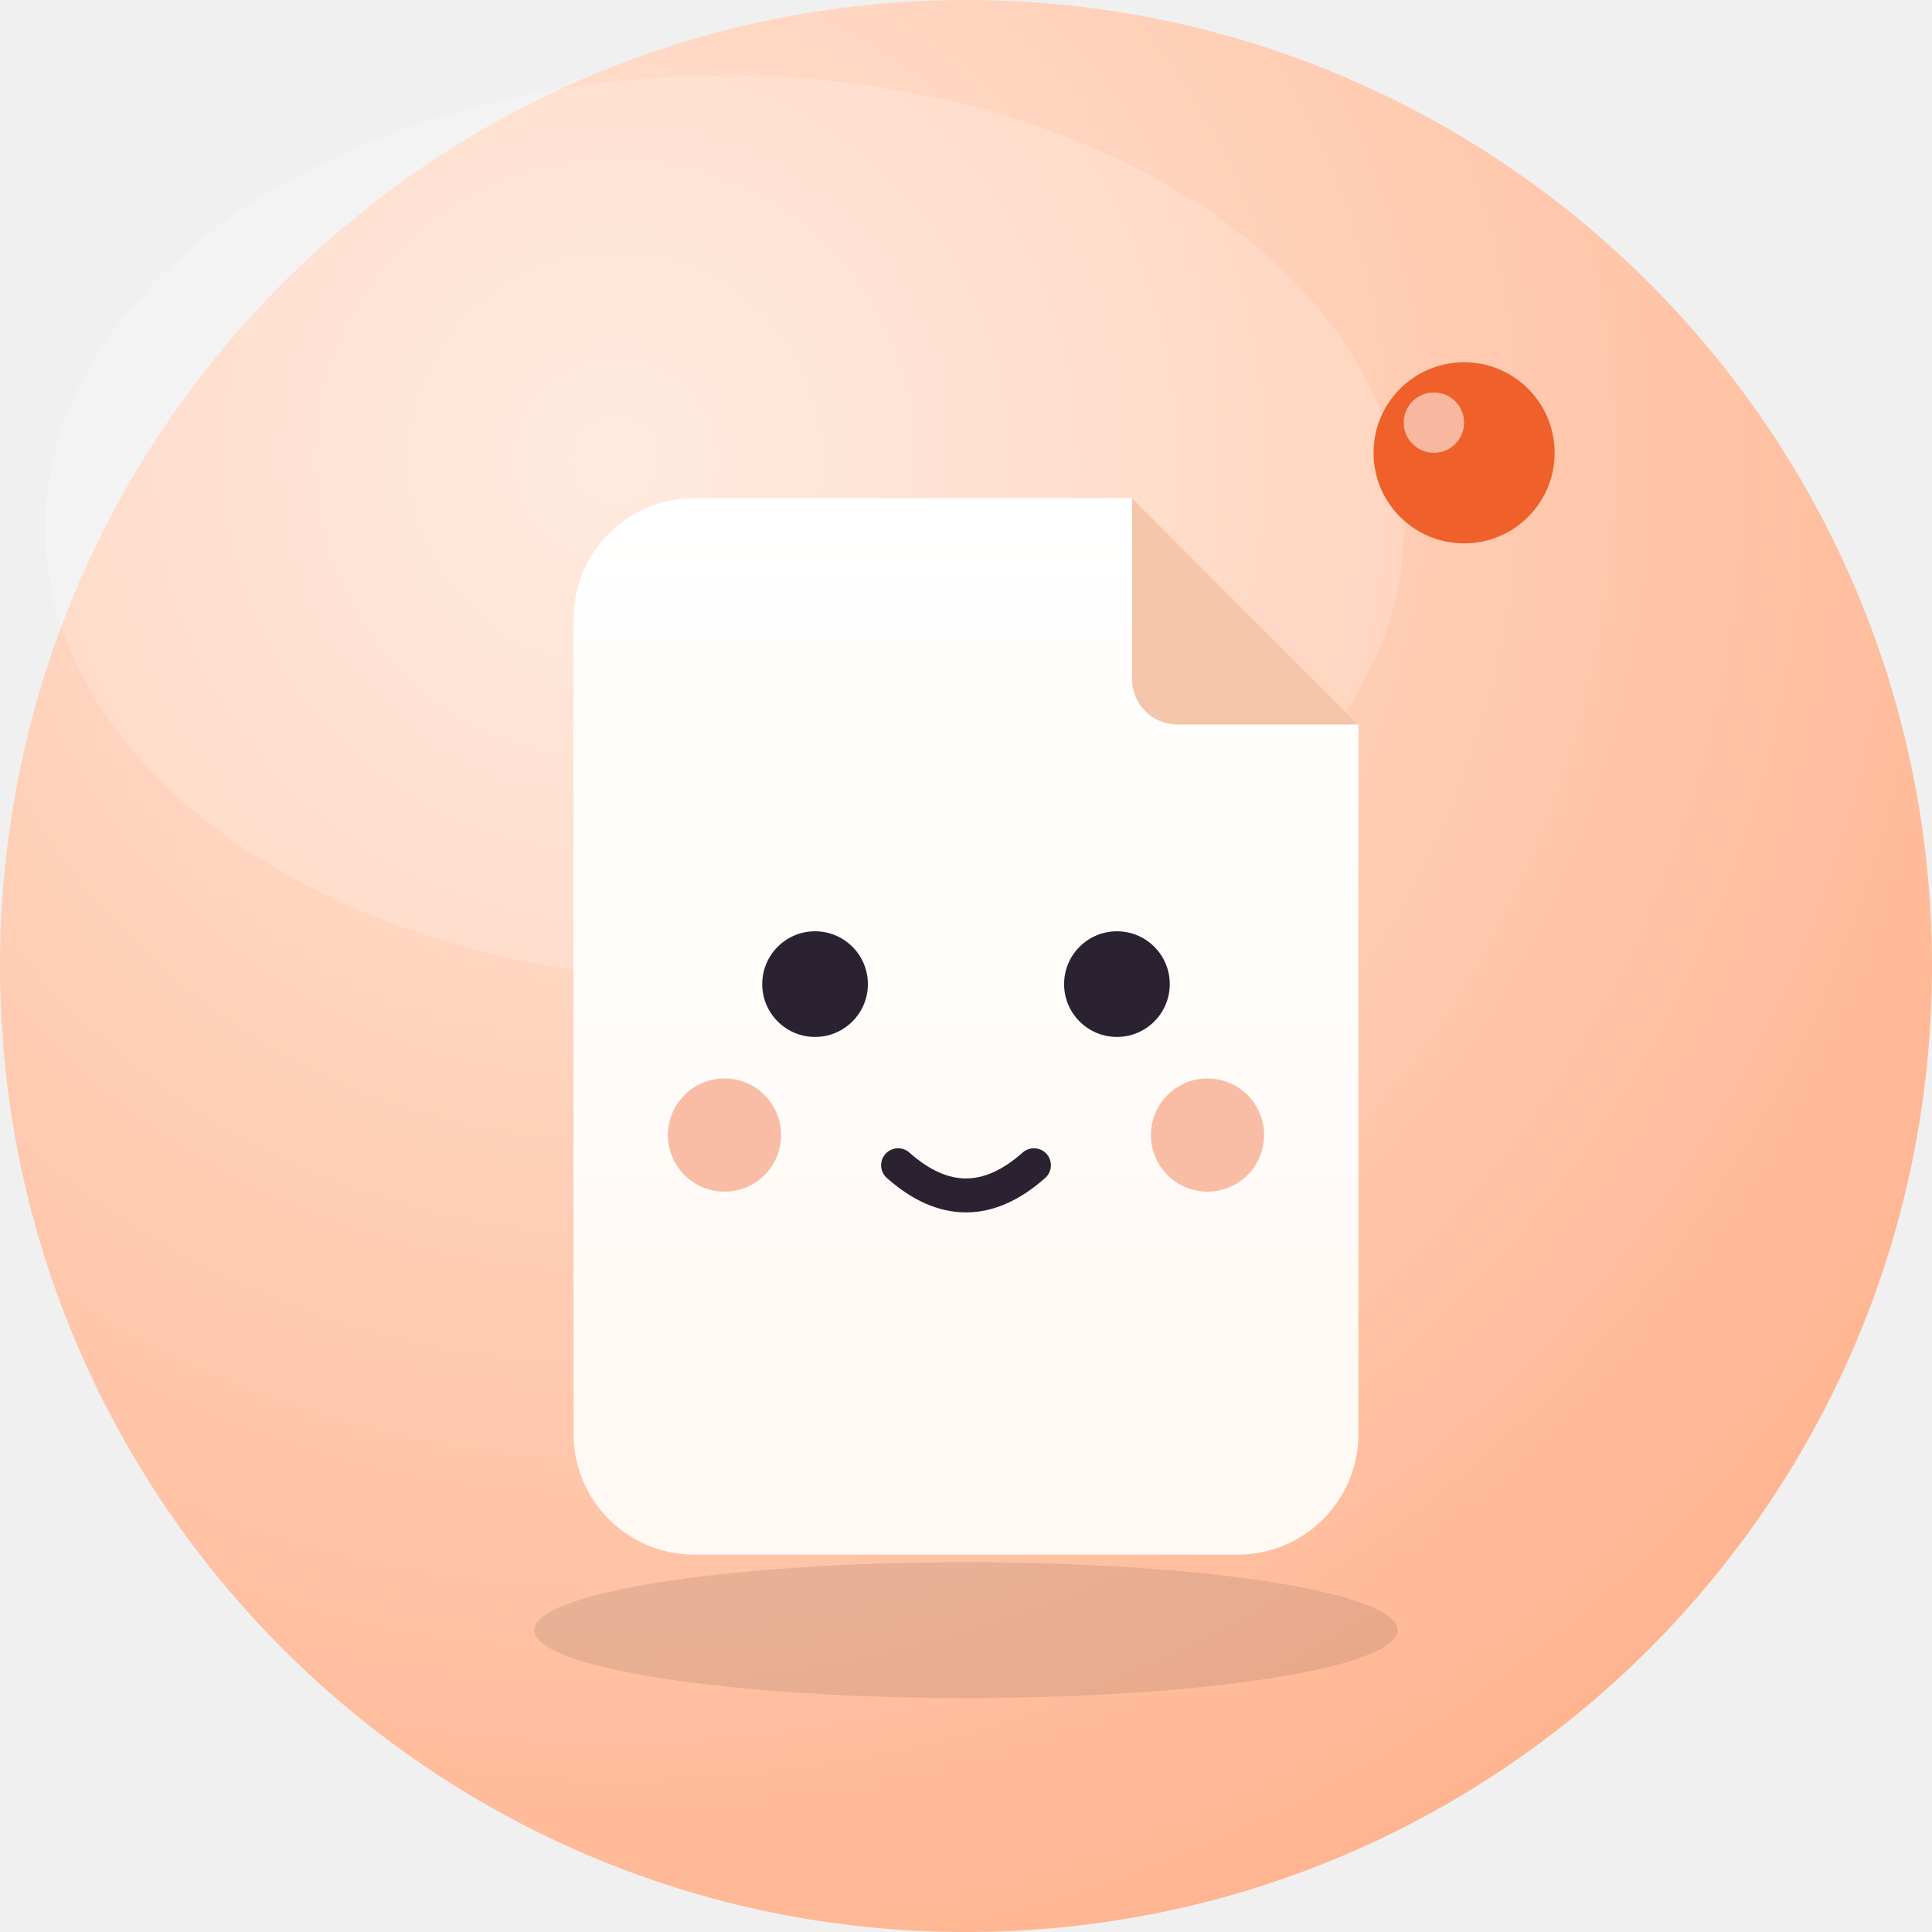
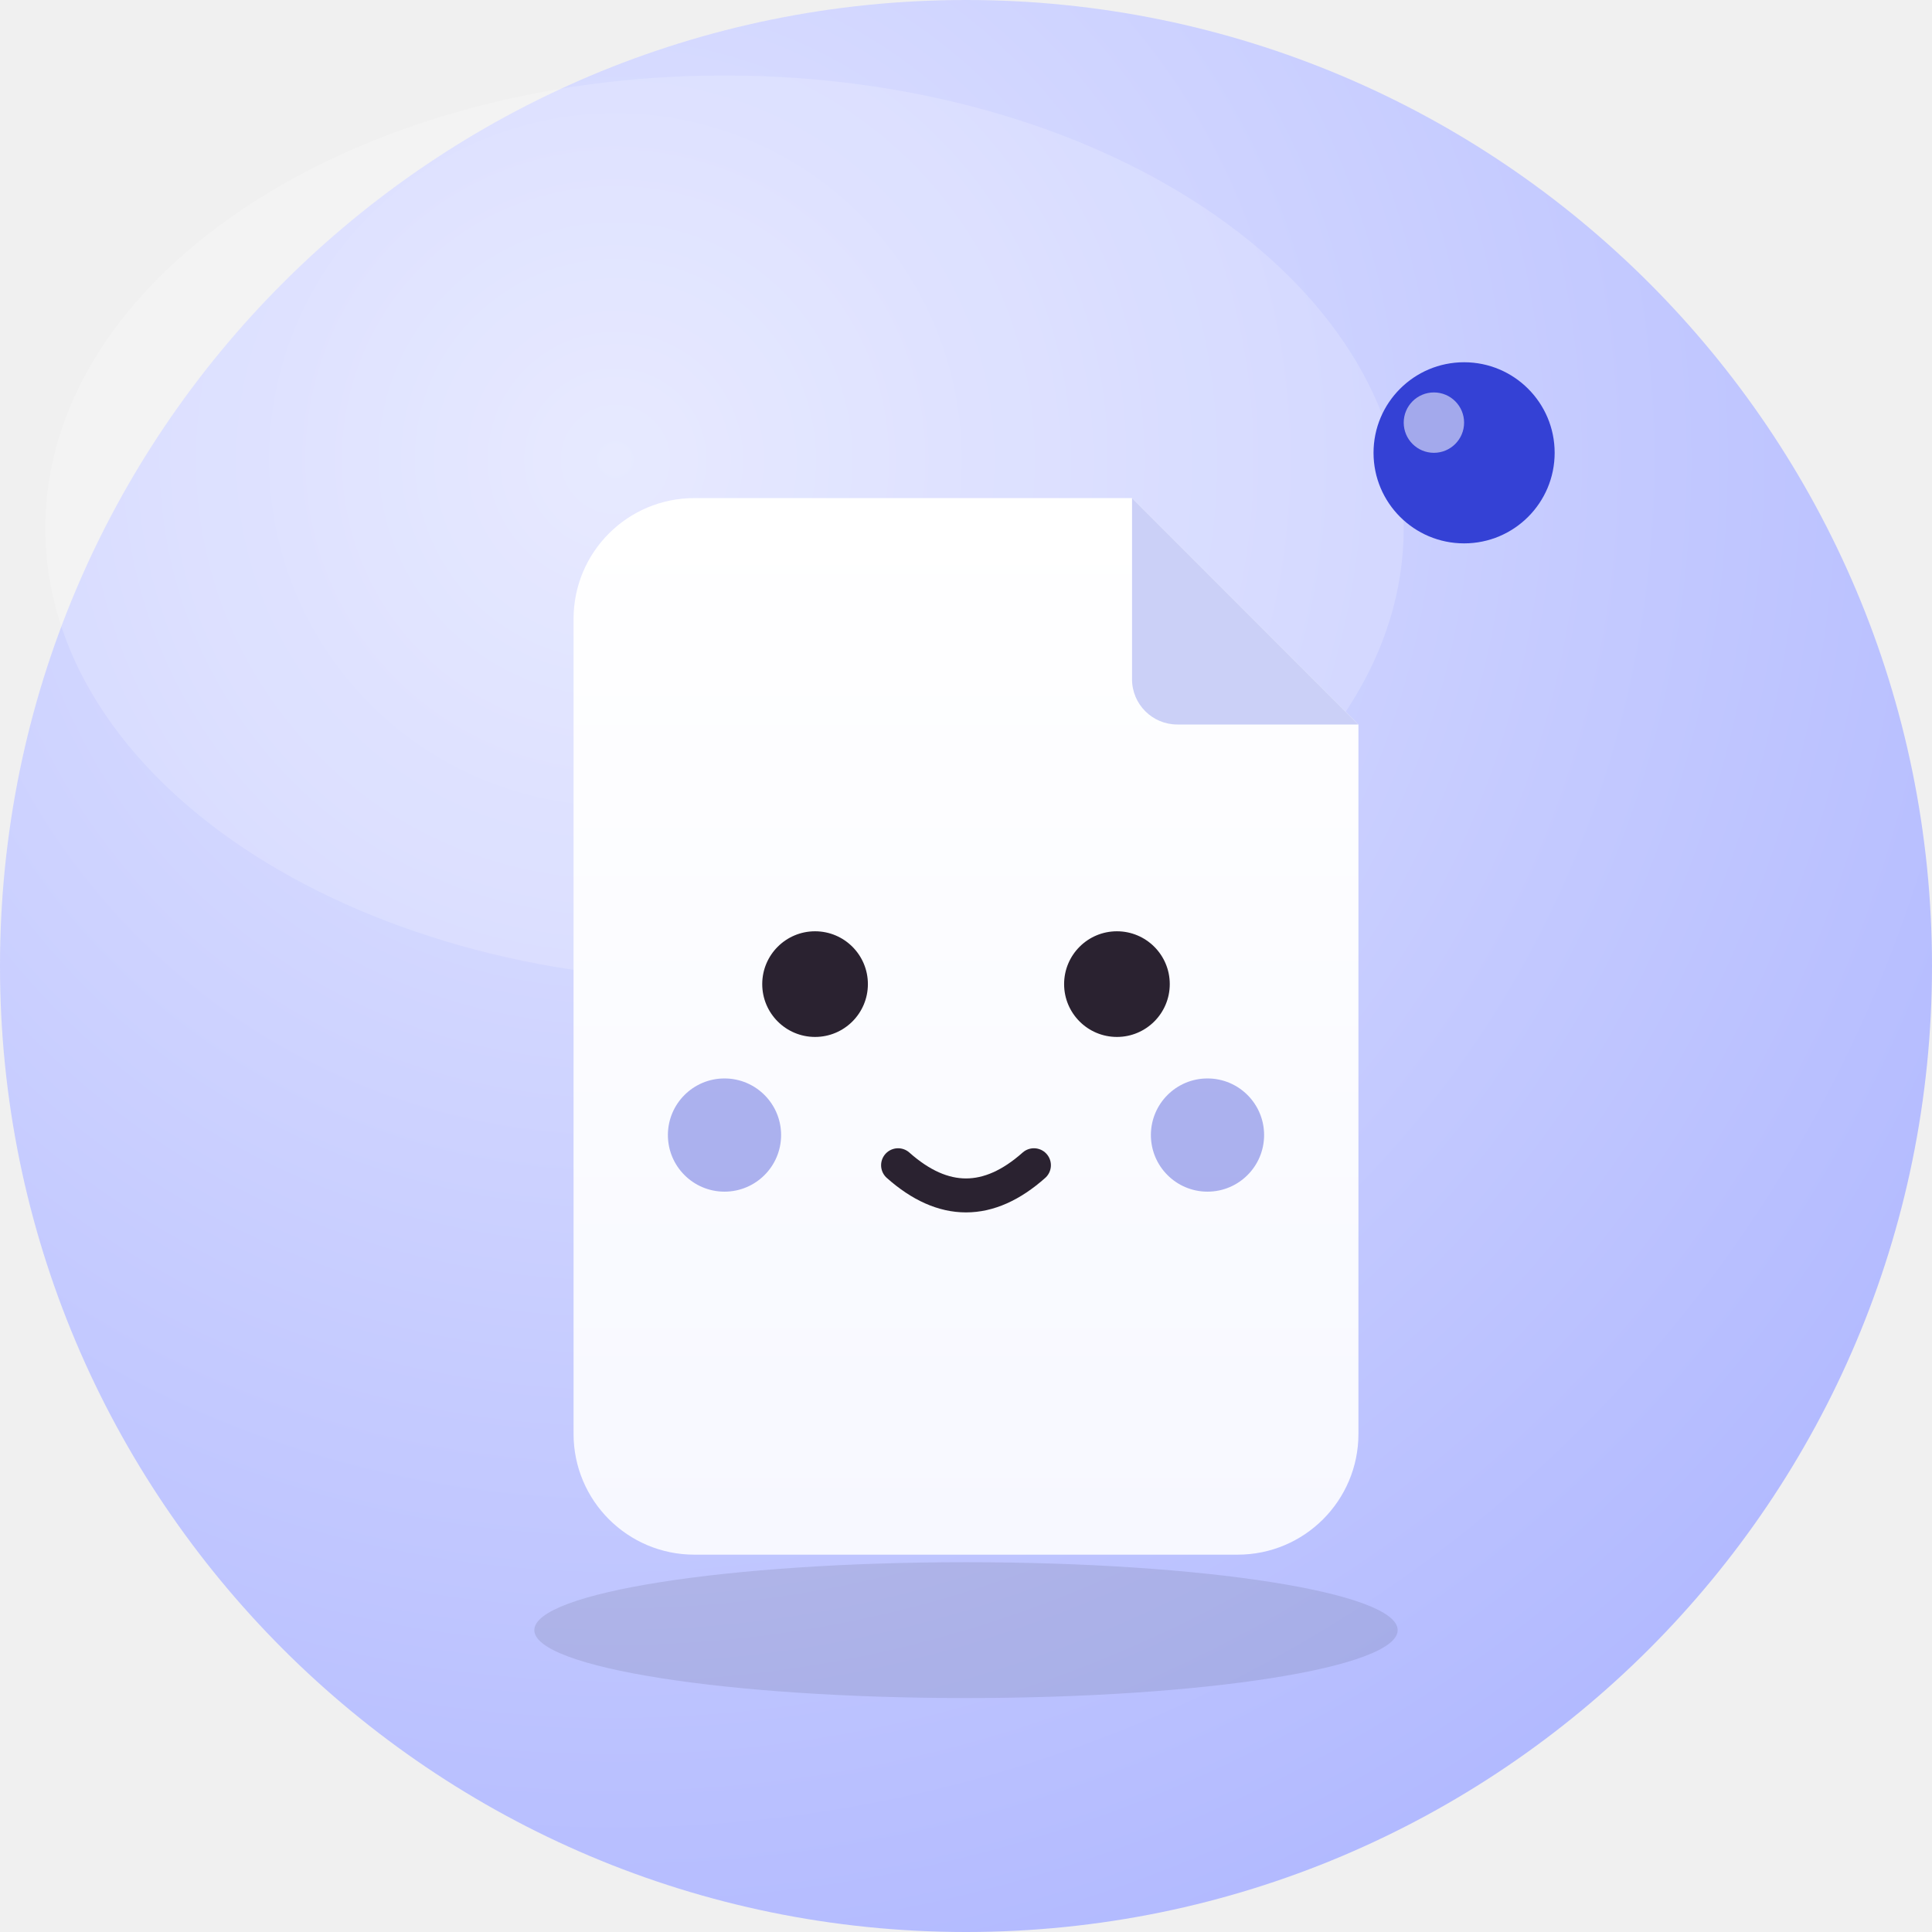
<svg xmlns="http://www.w3.org/2000/svg" viewBox="0 0 256 256" width="256" height="256" role="img" aria-label="Spark">
  <defs>
    <radialGradient id="a01bg" cx="32%" cy="24%" r="88%">
-       <stop offset="0" stop-color="#FFE6D8" />
-       <stop offset="1" stop-color="#FFB08A" />
+       <stop offset="0" stop-color="#E2E5FF" />
+       <stop offset="1" stop-color="#AEB6FF" />
    </radialGradient>
    <linearGradient id="a01pg" x1="0" y1="0" x2="0" y2="1">
      <stop offset="0" stop-color="#FFFFFF" />
-       <stop offset="1" stop-color="#FFF8F3" />
+       <stop offset="1" stop-color="#F7F8FF" />
    </linearGradient>
  </defs>
  <circle cx="128" cy="128" r="128" fill="url(#a01bg)" />
  <ellipse cx="96" cy="70" rx="90" ry="60" fill="#FFFFFF" opacity="0.18" />
  <ellipse cx="128.0" cy="216" rx="57.2" ry="9" fill="#000000" opacity="0.09" />
  <path d="M92 66 H150 L180 96 V190 A16 16 0 0 1 164 206 H92 A16 16 0 0 1 76 190 V82 A16 16 0 0 1 92 66 Z" fill="url(#a01pg)" />
-   <path d="M150 66 L180 96 H156 A6 6 0 0 1 150 90 Z" fill="#F5C6AA" />
+   <path d="M150 66 L180 96 H156 A6 6 0 0 1 150 90 Z" fill="#CBD0F7" />
  <circle cx="108.0" cy="130.4" r="7" fill="#2A2230" />
  <circle cx="148.0" cy="130.4" r="7" fill="#2A2230" />
-   <circle cx="96.0" cy="150.4" r="7.5" fill="#F0602A" opacity="0.4" />
-   <circle cx="160.0" cy="150.4" r="7.5" fill="#F0602A" opacity="0.4" />
+   <circle cx="96.0" cy="150.4" r="7.5" fill="#3441D5" opacity="0.4" />
+   <circle cx="160.0" cy="150.4" r="7.5" fill="#3441D5" opacity="0.4" />
  <path d="M119.0 154.4 q9 8 18 0" stroke="#2A2230" stroke-width="4.5" fill="none" stroke-linecap="round" />
-   <circle cx="194" cy="60" r="12" fill="#F0602A" />
+   <circle cx="194" cy="60" r="12" fill="#3441D5" />
  <circle cx="190" cy="56" r="4" fill="#FFFFFF" opacity="0.55" />
</svg>
